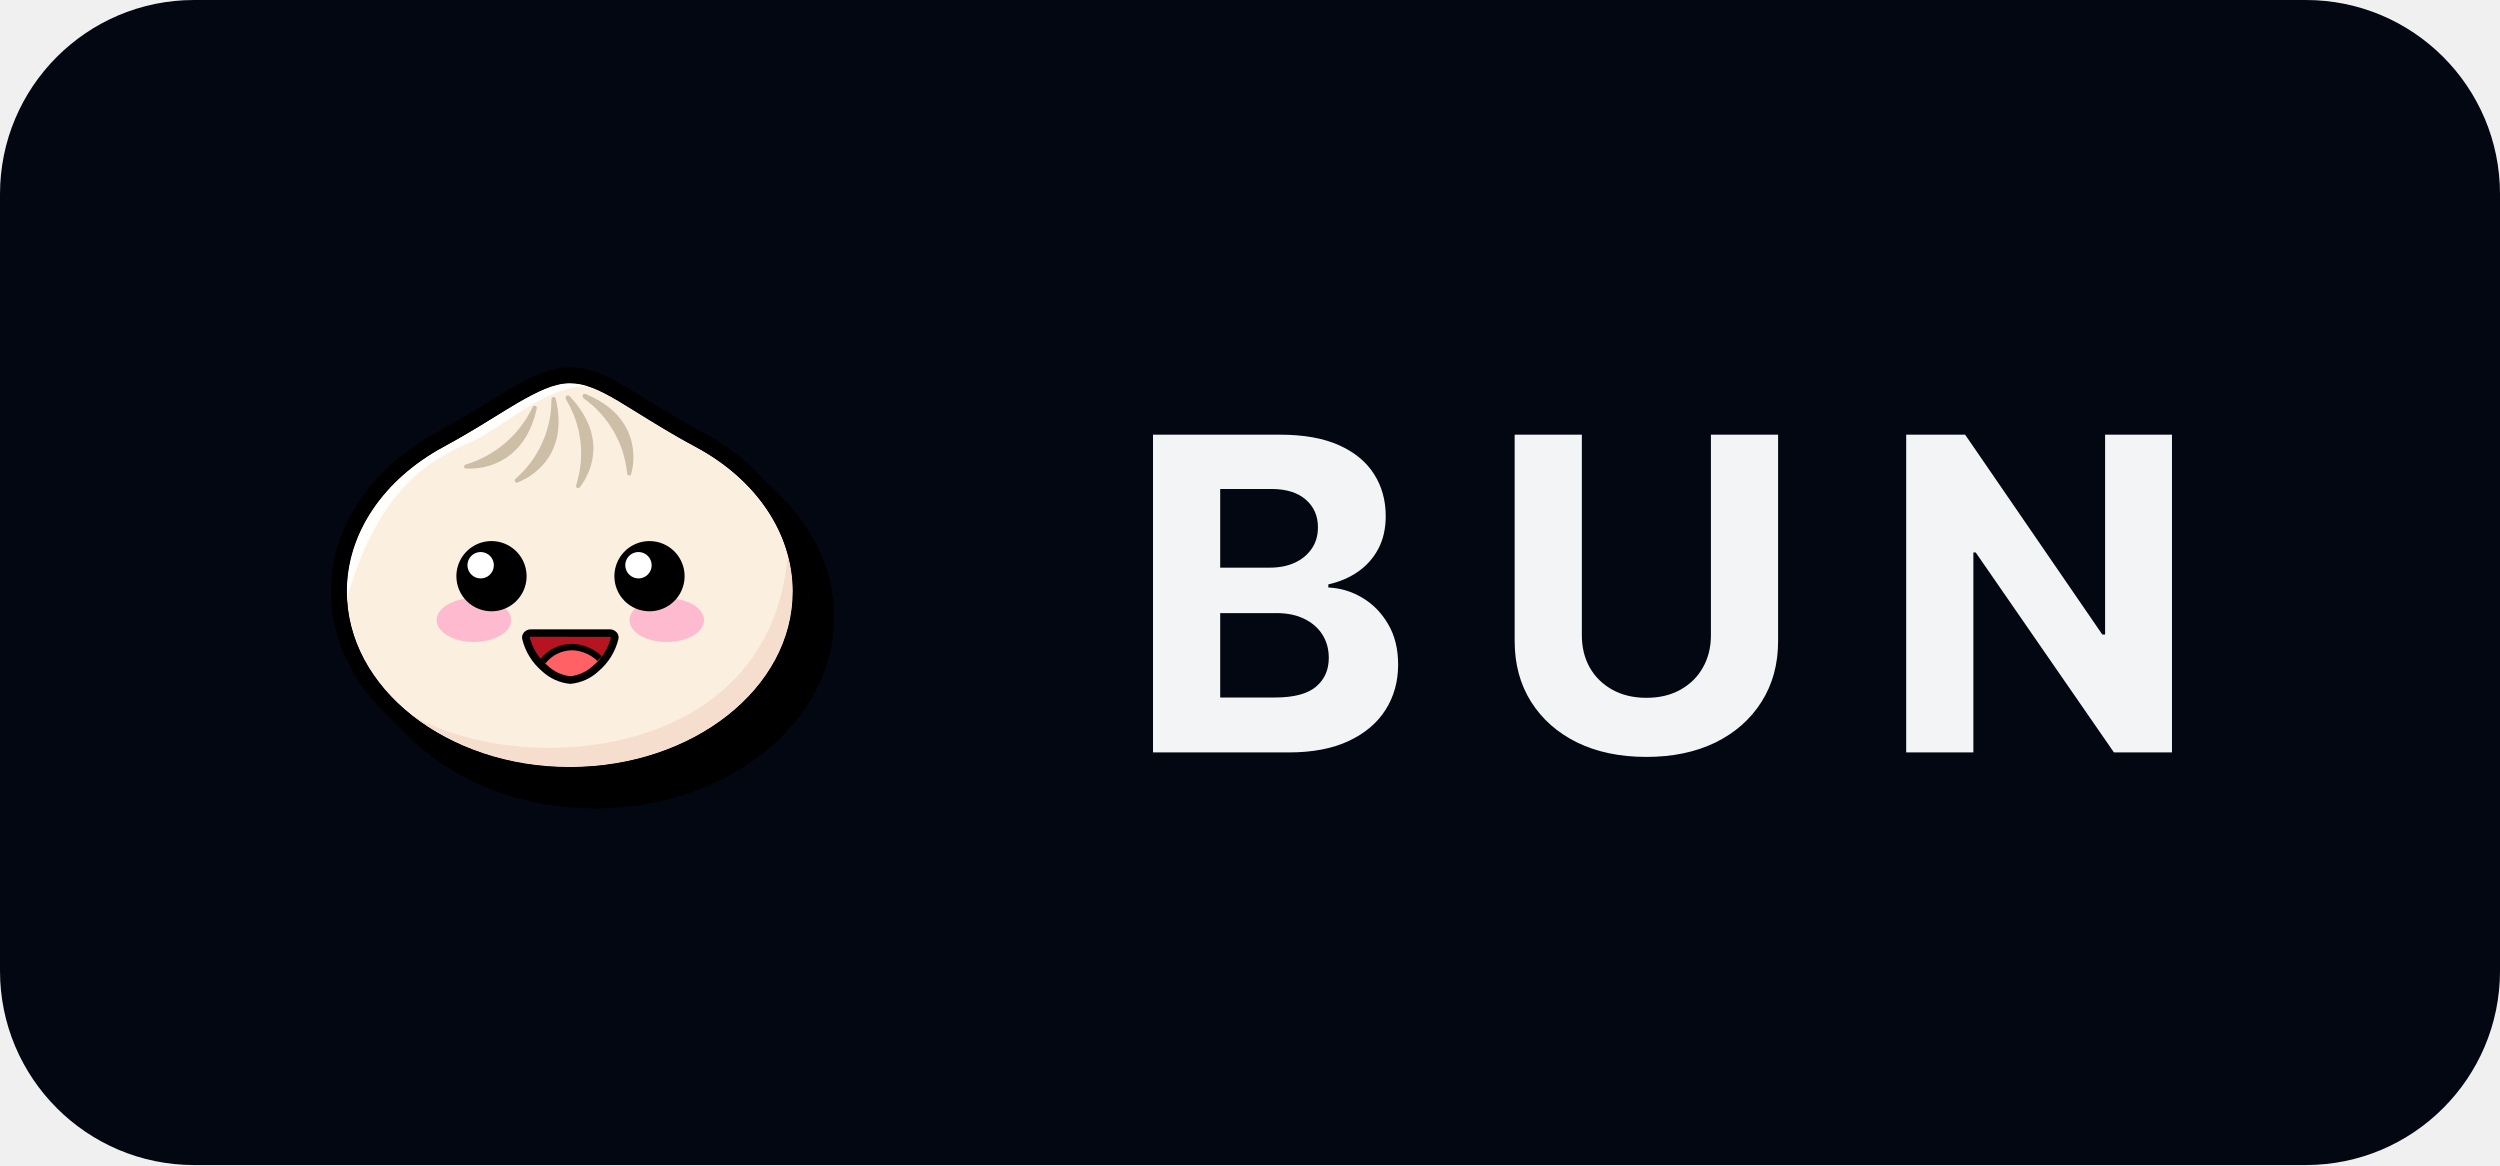
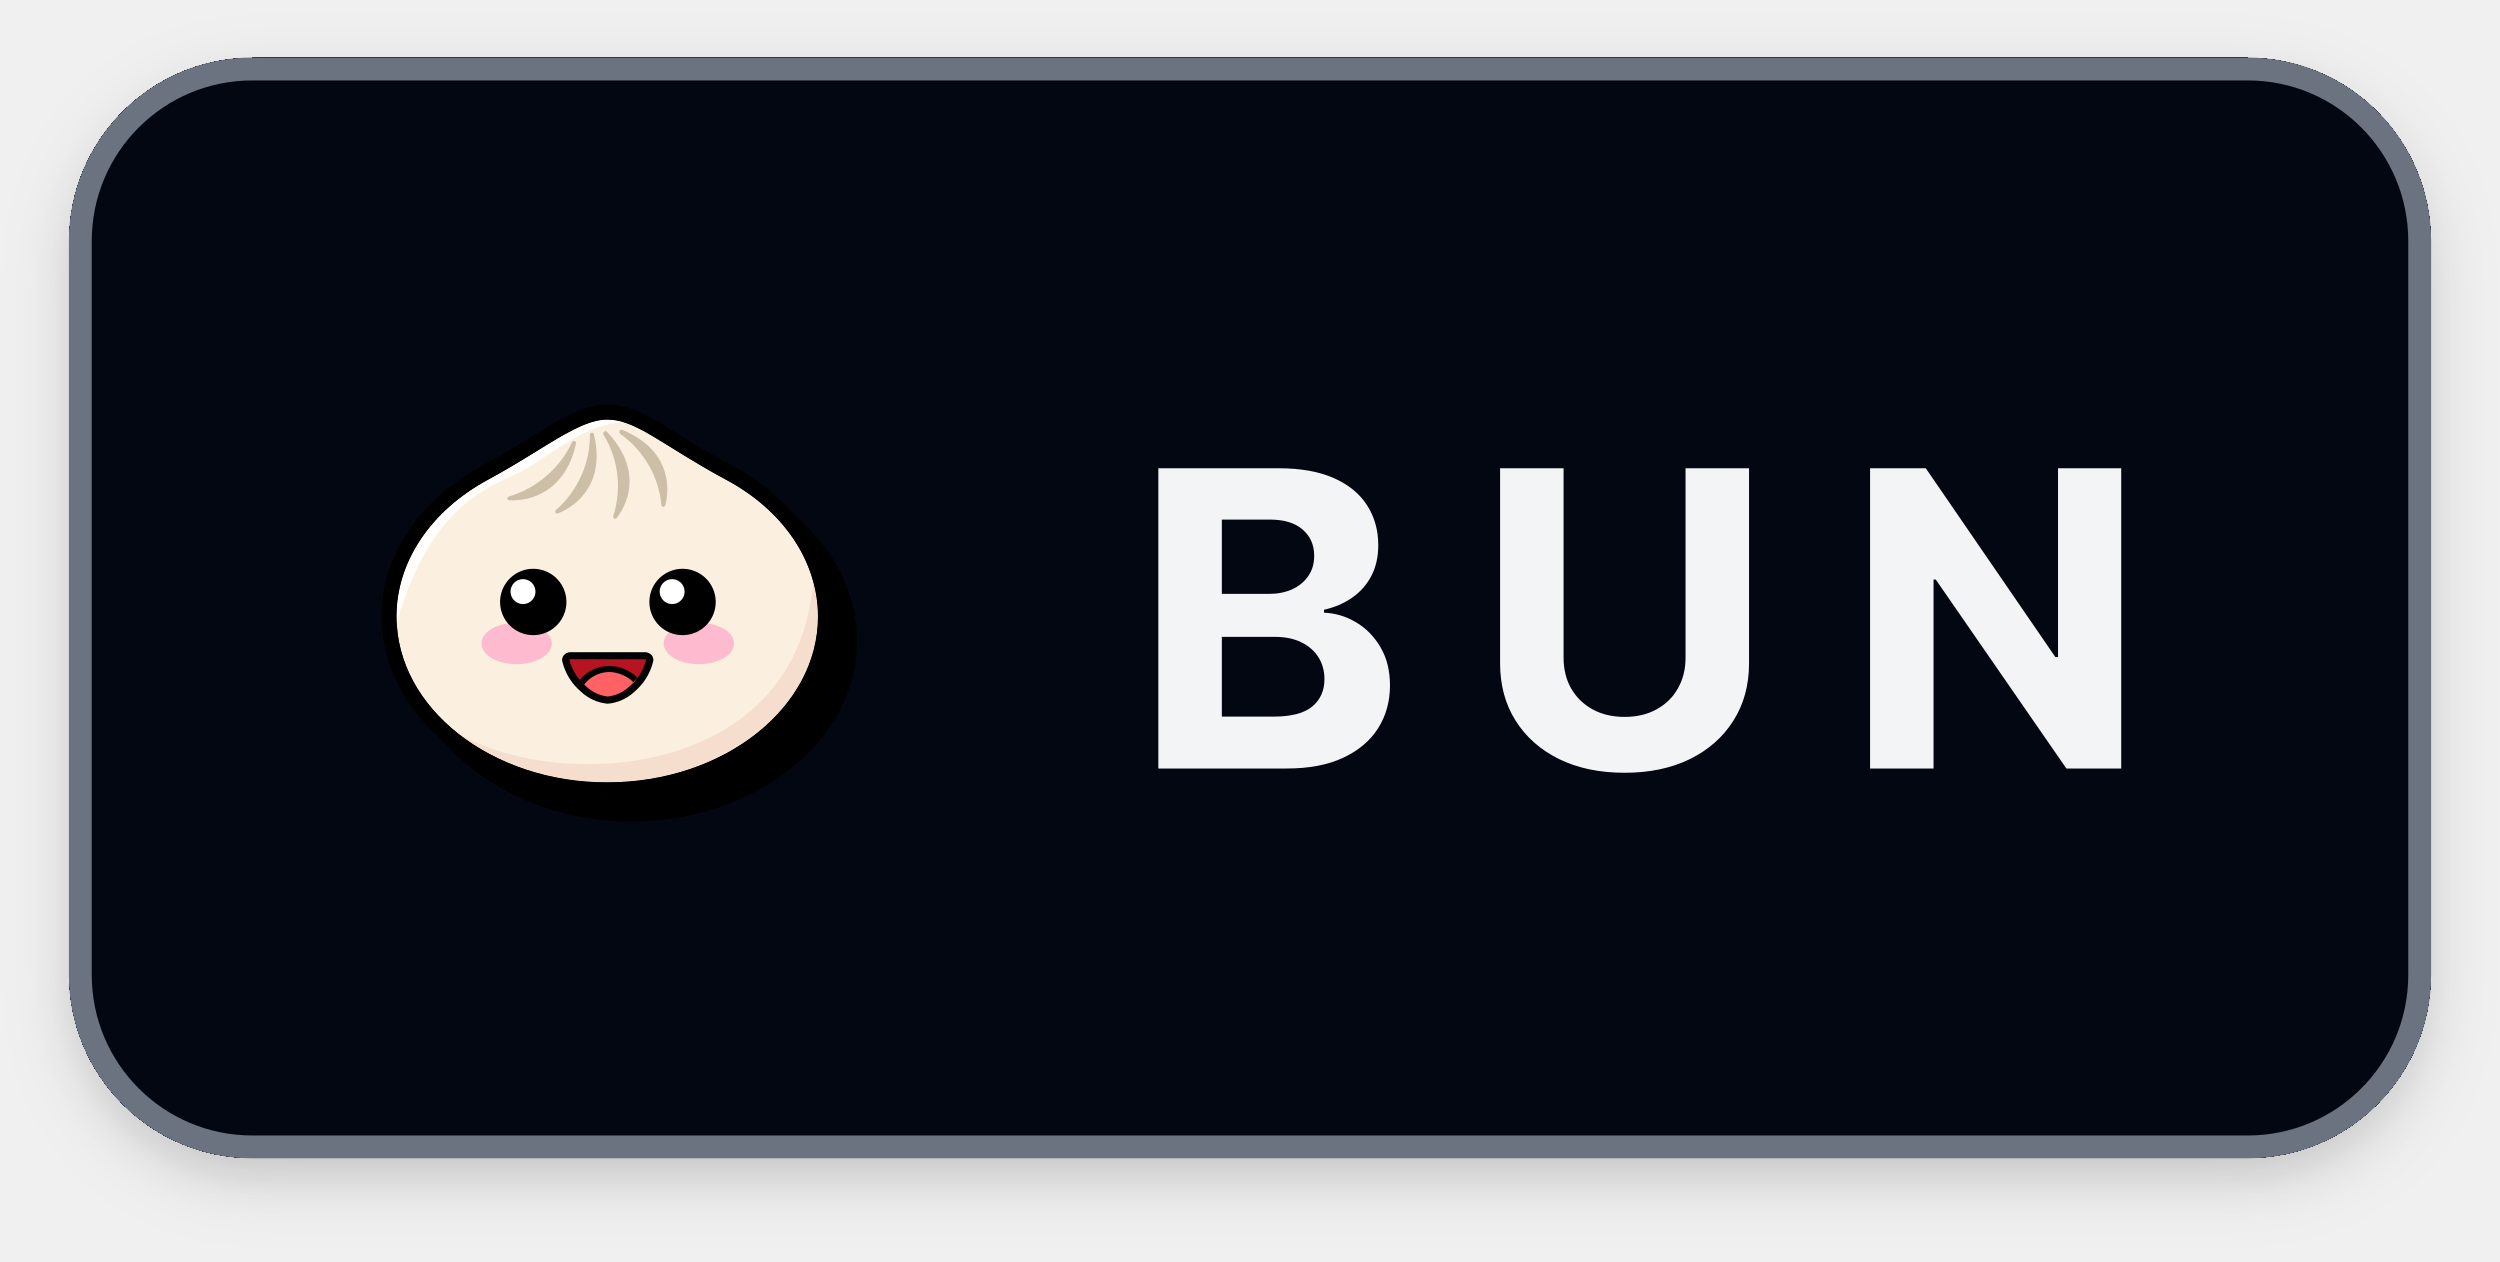
- <svg xmlns="http://www.w3.org/2000/svg" width="103" height="48" viewBox="0 0 103 48" fill="none">
-   <rect width="103" height="48" rx="8" fill="#030712" />
-   <g clip-path="url(#clip0_5279_6314)">
-     <path d="M32.161 20.444C32.119 20.399 32.075 20.355 32.03 20.313C31.985 20.271 31.943 20.224 31.899 20.182C31.854 20.14 31.812 20.092 31.767 20.05C31.723 20.008 31.681 19.961 31.636 19.919C31.592 19.877 31.55 19.83 31.505 19.788C31.46 19.746 31.418 19.699 31.374 19.657C31.329 19.615 31.287 19.567 31.242 19.525C32.544 20.805 33.29 22.546 33.319 24.371C33.319 28.721 28.904 32.259 23.475 32.259C20.435 32.259 17.716 31.149 15.907 29.409L16.038 29.54L16.17 29.671L16.301 29.802L16.432 29.933L16.564 30.065L16.695 30.196L16.826 30.327C18.632 32.141 21.412 33.309 24.525 33.309C29.954 33.309 34.369 29.771 34.369 25.434C34.369 23.581 33.571 21.825 32.161 20.444Z" fill="black" />
-     <path d="M32.663 24.371C32.663 28.364 28.549 31.601 23.475 31.601C18.401 31.601 14.288 28.364 14.288 24.371C14.288 21.896 15.863 19.709 18.283 18.413C20.703 17.116 22.21 15.788 23.475 15.788C24.74 15.788 25.822 16.872 28.667 18.413C31.088 19.709 32.663 21.896 32.663 24.371Z" fill="#FBF0DF" />
-     <path d="M32.662 24.371C32.661 23.858 32.59 23.348 32.452 22.854C31.736 31.595 21.073 32.015 16.881 29.401C18.765 30.861 21.091 31.637 23.475 31.601C28.541 31.601 32.662 28.359 32.662 24.371Z" fill="#F6DECE" />
-     <path d="M19.939 17.932C21.113 17.229 22.672 15.908 24.205 15.906C23.969 15.829 23.723 15.79 23.475 15.788C22.84 15.788 22.163 16.116 21.309 16.609C21.013 16.782 20.706 16.974 20.38 17.174C19.769 17.552 19.068 17.98 18.28 18.407C15.781 19.759 14.288 21.988 14.288 24.371C14.288 24.476 14.288 24.581 14.288 24.684C15.878 19.064 18.768 18.636 19.939 17.932Z" fill="#FFFEFC" />
-     <path fill-rule="evenodd" clip-rule="evenodd" d="M22.719 16.452C22.723 17.071 22.593 17.685 22.337 18.25C22.082 18.815 21.708 19.318 21.241 19.725C21.168 19.791 21.225 19.917 21.32 19.88C22.204 19.536 23.399 18.507 22.895 16.431C22.874 16.312 22.719 16.344 22.719 16.452ZM23.315 16.452C23.636 16.976 23.84 17.563 23.913 18.173C23.986 18.784 23.926 19.402 23.738 19.988C23.706 20.079 23.819 20.158 23.882 20.082C24.457 19.347 24.958 17.887 23.457 16.312C23.381 16.244 23.262 16.349 23.315 16.441V16.452ZM24.039 16.407C24.542 16.763 24.963 17.223 25.273 17.755C25.584 18.288 25.776 18.881 25.837 19.494C25.835 19.516 25.841 19.538 25.854 19.556C25.867 19.574 25.887 19.586 25.909 19.59C25.931 19.593 25.953 19.589 25.972 19.576C25.99 19.564 26.003 19.545 26.008 19.523C26.25 18.607 26.113 17.045 24.126 16.234C24.021 16.192 23.953 16.334 24.039 16.396V16.407ZM19.194 19.137C19.792 18.958 20.346 18.655 20.819 18.248C21.293 17.841 21.675 17.339 21.942 16.774C21.989 16.68 22.139 16.717 22.115 16.822C21.661 18.922 20.141 19.36 19.196 19.302C19.096 19.305 19.099 19.166 19.194 19.137Z" fill="#CCBEA7" />
-     <path d="M23.475 32.26C18.047 32.26 13.631 28.721 13.631 24.371C13.631 21.746 15.254 19.297 17.971 17.83C18.758 17.41 19.433 16.987 20.034 16.617C20.364 16.412 20.677 16.221 20.979 16.042C21.9 15.496 22.688 15.131 23.475 15.131C24.263 15.131 24.95 15.446 25.811 15.956C26.074 16.105 26.336 16.268 26.617 16.447C27.271 16.851 28.009 17.308 28.98 17.83C31.697 19.297 33.319 21.744 33.319 24.371C33.319 28.721 28.904 32.26 23.475 32.26ZM23.475 15.788C22.84 15.788 22.163 16.116 21.309 16.609C21.013 16.782 20.706 16.974 20.38 17.174C19.769 17.552 19.068 17.98 18.28 18.407C15.781 19.759 14.288 21.988 14.288 24.371C14.288 28.359 18.409 31.603 23.475 31.603C28.541 31.603 32.663 28.359 32.663 24.371C32.663 21.988 31.169 19.759 28.667 18.413C27.675 17.888 26.901 17.394 26.273 17.006C25.987 16.83 25.725 16.667 25.486 16.523C24.691 16.05 24.11 15.788 23.475 15.788Z" fill="black" />
-     <path d="M25.325 26.288C25.207 26.771 24.939 27.204 24.559 27.524C24.273 27.801 23.904 27.974 23.509 28.018C23.102 27.981 22.719 27.807 22.425 27.524C22.048 27.202 21.784 26.769 21.669 26.288C21.665 26.259 21.668 26.23 21.677 26.203C21.686 26.175 21.701 26.15 21.721 26.13C21.742 26.109 21.767 26.094 21.794 26.084C21.821 26.075 21.85 26.072 21.879 26.075H25.118C25.146 26.072 25.175 26.076 25.202 26.085C25.229 26.095 25.253 26.111 25.273 26.131C25.293 26.151 25.308 26.176 25.317 26.203C25.326 26.23 25.329 26.259 25.325 26.288Z" fill="#B71422" />
-     <path d="M22.425 27.545C22.719 27.828 23.1 28.004 23.506 28.044C23.912 28.003 24.292 27.828 24.585 27.545C24.679 27.457 24.767 27.364 24.848 27.264C24.686 27.081 24.488 26.932 24.267 26.828C24.046 26.724 23.806 26.666 23.561 26.658C23.3 26.664 23.044 26.734 22.815 26.861C22.587 26.988 22.392 27.169 22.249 27.387C22.309 27.443 22.362 27.495 22.425 27.545Z" fill="#FF6164" />
-     <path d="M22.467 27.337C22.597 27.169 22.764 27.033 22.954 26.938C23.145 26.844 23.354 26.794 23.567 26.791C23.96 26.803 24.334 26.961 24.617 27.235C24.677 27.169 24.735 27.101 24.79 27.033C24.456 26.715 24.015 26.534 23.554 26.526C23.307 26.529 23.064 26.585 22.842 26.692C22.62 26.799 22.425 26.954 22.27 27.146C22.332 27.213 22.398 27.277 22.467 27.337Z" fill="black" />
-     <path d="M23.498 28.175C23.061 28.137 22.649 27.952 22.33 27.65C21.924 27.306 21.638 26.842 21.514 26.324C21.505 26.278 21.507 26.231 21.518 26.185C21.53 26.14 21.552 26.098 21.582 26.062C21.618 26.018 21.664 25.984 21.715 25.96C21.767 25.937 21.823 25.926 21.879 25.928H25.118C25.174 25.927 25.23 25.938 25.282 25.961C25.333 25.985 25.378 26.019 25.415 26.062C25.445 26.098 25.466 26.14 25.477 26.186C25.489 26.231 25.49 26.278 25.48 26.324C25.356 26.842 25.07 27.306 24.664 27.65C24.346 27.951 23.935 28.136 23.498 28.175ZM21.879 26.232C21.837 26.232 21.826 26.251 21.824 26.256C21.935 26.705 22.186 27.107 22.54 27.403C22.8 27.659 23.137 27.82 23.498 27.863C23.859 27.821 24.196 27.661 24.457 27.408C24.81 27.111 25.06 26.71 25.171 26.261C25.165 26.253 25.157 26.246 25.148 26.242C25.139 26.238 25.128 26.236 25.118 26.238L21.879 26.232Z" fill="black" />
-     <path d="M27.47 26.451C28.318 26.451 29.006 26.046 29.006 25.547C29.006 25.049 28.318 24.645 27.47 24.645C26.622 24.645 25.935 25.049 25.935 25.547C25.935 26.046 26.622 26.451 27.47 26.451Z" fill="#FEBBD0" />
-     <path d="M19.524 26.451C20.372 26.451 21.06 26.046 21.06 25.547C21.06 25.049 20.372 24.645 19.524 24.645C18.676 24.645 17.989 25.049 17.989 25.547C17.989 26.046 18.676 26.451 19.524 26.451Z" fill="#FEBBD0" />
-     <path fill-rule="evenodd" clip-rule="evenodd" d="M20.247 25.185C20.533 25.186 20.813 25.101 21.051 24.943C21.289 24.784 21.475 24.558 21.585 24.294C21.695 24.03 21.724 23.739 21.668 23.458C21.613 23.178 21.475 22.92 21.273 22.717C21.071 22.515 20.813 22.377 20.532 22.32C20.252 22.264 19.961 22.293 19.696 22.402C19.432 22.512 19.206 22.697 19.047 22.935C18.888 23.173 18.803 23.453 18.803 23.739C18.803 24.122 18.955 24.489 19.225 24.761C19.496 25.032 19.863 25.184 20.247 25.185ZM26.749 25.185C27.035 25.187 27.316 25.104 27.555 24.947C27.794 24.789 27.981 24.564 28.092 24.3C28.203 24.036 28.234 23.744 28.179 23.463C28.124 23.182 27.987 22.923 27.786 22.72C27.584 22.517 27.326 22.378 27.045 22.321C26.764 22.264 26.473 22.292 26.208 22.402C25.943 22.511 25.717 22.696 25.557 22.934C25.398 23.172 25.313 23.452 25.313 23.739C25.312 24.121 25.463 24.488 25.732 24.759C26.001 25.03 26.367 25.183 26.749 25.185Z" fill="black" />
-     <path fill-rule="evenodd" clip-rule="evenodd" d="M19.8 23.831C19.908 23.831 20.013 23.8 20.103 23.741C20.192 23.681 20.262 23.596 20.304 23.497C20.345 23.398 20.357 23.289 20.336 23.183C20.315 23.078 20.264 22.98 20.188 22.904C20.112 22.828 20.015 22.776 19.91 22.755C19.804 22.734 19.695 22.744 19.595 22.785C19.496 22.826 19.411 22.896 19.351 22.985C19.291 23.075 19.259 23.18 19.259 23.288C19.259 23.431 19.316 23.569 19.418 23.671C19.519 23.773 19.656 23.83 19.8 23.831ZM26.302 23.831C26.41 23.831 26.515 23.8 26.605 23.741C26.694 23.681 26.765 23.596 26.806 23.497C26.848 23.398 26.859 23.289 26.838 23.183C26.817 23.078 26.766 22.98 26.69 22.904C26.614 22.828 26.517 22.776 26.412 22.755C26.306 22.734 26.197 22.744 26.097 22.785C25.998 22.826 25.913 22.896 25.853 22.985C25.793 23.075 25.761 23.18 25.761 23.288C25.761 23.43 25.818 23.567 25.918 23.669C26.018 23.771 26.154 23.829 26.297 23.831H26.302Z" fill="white" />
+ <svg xmlns="http://www.w3.org/2000/svg" width="109" height="55" viewBox="0 0 109 55" fill="none">
+   <g filter="url(#filter0_dd_5348_33000)">
+     <mask id="path-1-inside-1_5348_33000" fill="white">
+       <path d="M3 10.507C3 6.089 6.582 2.507 11 2.507H98C102.418 2.507 106 6.089 106 10.507V42.507C106 46.926 102.418 50.507 98 50.507H11C6.582 50.507 3 46.926 3 42.507V10.507Z" />
+     </mask>
+     <path d="M3 10.507C3 6.089 6.582 2.507 11 2.507H98C102.418 2.507 106 6.089 106 10.507V42.507C106 46.926 102.418 50.507 98 50.507H11C6.582 50.507 3 46.926 3 42.507V10.507Z" fill="#030712" shape-rendering="crispEdges" />
+     <path d="M11 2.507V3.507H98V2.507V1.507H11V2.507ZM106 10.507H105V42.507H106H107V10.507H106ZM98 50.507V49.507H11V50.507V51.507H98V50.507ZM3 42.507H4V10.507H3H2V42.507H3ZM11 50.507V49.507C7.134 49.507 4 46.373 4 42.507H3H2C2 47.478 6.029 51.507 11 51.507V50.507ZM106 42.507H105C105 46.373 101.866 49.507 98 49.507V50.507V51.507C102.971 51.507 107 47.478 107 42.507H106ZM98 2.507V3.507C101.866 3.507 105 6.641 105 10.507H106H107C107 5.537 102.971 1.507 98 1.507V2.507ZM11 2.507V1.507C6.029 1.507 2 5.537 2 10.507H3H4C4 6.641 7.134 3.507 11 3.507V2.507Z" fill="#6B7280" mask="url(#path-1-inside-1_5348_33000)" />
+     <g clip-path="url(#clip0_5348_33000)">
+       <path d="M35.161 22.951C35.119 22.907 35.075 22.862 35.03 22.82C34.985 22.778 34.943 22.731 34.899 22.689C34.854 22.647 34.812 22.6 34.767 22.558C34.723 22.516 34.681 22.468 34.636 22.427C34.592 22.384 34.55 22.337 34.505 22.295C34.46 22.253 34.418 22.206 34.374 22.164C34.329 22.122 34.287 22.075 34.242 22.033C35.544 23.312 36.29 25.053 36.319 26.878C36.319 31.228 31.904 34.767 26.475 34.767C23.435 34.767 20.716 33.656 18.907 31.916L19.038 32.047L19.17 32.178L19.301 32.31L19.432 32.441L19.564 32.572L19.695 32.703L19.826 32.835C21.632 34.648 24.412 35.817 27.525 35.817C32.954 35.817 37.369 32.278 37.369 27.942C37.369 26.088 36.571 24.332 35.161 22.951Z" fill="black" />
+       <path d="M35.663 26.879C35.663 30.871 31.549 34.108 26.475 34.108C21.401 34.108 17.288 30.871 17.288 26.879C17.288 24.403 18.863 22.217 21.283 20.92C23.703 19.623 25.21 18.295 26.475 18.295C27.74 18.295 28.822 19.379 31.667 20.92C34.088 22.217 35.663 24.403 35.663 26.879Z" fill="#FBF0DF" />
+       <path d="M35.662 26.879C35.661 26.366 35.59 25.855 35.452 25.361C34.736 34.103 24.073 34.523 19.881 31.908C21.765 33.369 24.091 34.145 26.475 34.108C31.541 34.108 35.662 30.866 35.662 26.879Z" fill="#F6DECE" />
+       <path d="M22.939 20.439C24.113 19.736 25.672 18.416 27.205 18.413C26.969 18.337 26.723 18.297 26.475 18.295C25.84 18.295 25.163 18.623 24.309 19.116C24.013 19.29 23.706 19.481 23.38 19.681C22.769 20.059 22.068 20.487 21.28 20.915C18.781 22.267 17.288 24.495 17.288 26.879C17.288 26.984 17.288 27.089 17.288 27.191C18.878 21.571 21.768 21.143 22.939 20.439Z" fill="#FFFEFC" />
+       <path fill-rule="evenodd" clip-rule="evenodd" d="M25.719 18.959C25.723 19.579 25.593 20.192 25.337 20.757C25.082 21.322 24.708 21.825 24.241 22.233C24.168 22.298 24.225 22.424 24.32 22.387C25.204 22.044 26.399 21.015 25.895 18.938C25.874 18.82 25.719 18.852 25.719 18.959ZM26.315 18.959C26.636 19.483 26.84 20.07 26.913 20.681C26.986 21.291 26.926 21.91 26.738 22.495C26.706 22.587 26.819 22.666 26.882 22.59C27.457 21.855 27.958 20.395 26.457 18.82C26.381 18.752 26.262 18.857 26.315 18.949V18.959ZM27.039 18.915C27.542 19.271 27.963 19.73 28.273 20.263C28.584 20.796 28.776 21.388 28.837 22.002C28.835 22.024 28.841 22.046 28.854 22.064C28.867 22.082 28.887 22.094 28.909 22.097C28.931 22.101 28.953 22.096 28.972 22.084C28.99 22.071 29.003 22.052 29.008 22.03C29.25 21.114 29.113 19.552 27.126 18.741C27.021 18.699 26.953 18.841 27.039 18.904V18.915ZM22.194 21.645C22.792 21.466 23.346 21.163 23.819 20.756C24.293 20.349 24.675 19.847 24.942 19.282C24.989 19.188 25.139 19.224 25.115 19.329C24.661 21.429 23.141 21.868 22.196 21.81C22.096 21.812 22.099 21.673 22.194 21.645Z" fill="#CCBEA7" />
+       <path d="M26.475 34.767C21.047 34.767 16.631 31.228 16.631 26.879C16.631 24.254 18.254 21.805 20.971 20.337C21.758 19.917 22.433 19.494 23.034 19.124C23.364 18.92 23.677 18.728 23.979 18.549C24.9 18.003 25.688 17.639 26.475 17.639C27.263 17.639 27.95 17.954 28.811 18.463C29.074 18.613 29.336 18.775 29.617 18.954C30.271 19.358 31.009 19.815 31.98 20.337C34.697 21.805 36.319 24.251 36.319 26.879C36.319 31.228 31.904 34.767 26.475 34.767ZM26.475 18.295C25.84 18.295 25.163 18.623 24.309 19.116C24.013 19.29 23.706 19.481 23.38 19.681C22.769 20.059 22.068 20.487 21.28 20.915C18.781 22.267 17.288 24.495 17.288 26.879C17.288 30.866 21.409 34.111 26.475 34.111C31.541 34.111 35.663 30.866 35.663 26.879C35.663 24.495 34.169 22.267 31.667 20.92C30.675 20.395 29.901 19.901 29.273 19.513C28.987 19.337 28.725 19.174 28.486 19.03C27.691 18.557 27.11 18.295 26.475 18.295Z" fill="black" />
+       <path d="M28.325 28.795C28.207 29.278 27.939 29.711 27.559 30.031C27.273 30.308 26.904 30.482 26.509 30.525C26.102 30.488 25.719 30.314 25.425 30.031C25.048 29.709 24.784 29.276 24.669 28.795C24.665 28.766 24.668 28.737 24.677 28.71C24.686 28.682 24.701 28.657 24.721 28.637C24.742 28.616 24.767 28.601 24.794 28.591C24.821 28.582 24.85 28.579 24.879 28.582H28.118C28.146 28.579 28.175 28.583 28.202 28.592C28.229 28.602 28.253 28.618 28.273 28.638C28.293 28.659 28.308 28.683 28.317 28.71C28.326 28.738 28.329 28.766 28.325 28.795Z" fill="#B71422" />
+       <path d="M25.425 30.052C25.719 30.335 26.1 30.511 26.506 30.551C26.912 30.511 27.292 30.335 27.585 30.052C27.679 29.965 27.767 29.871 27.848 29.771C27.686 29.588 27.488 29.439 27.267 29.335C27.046 29.231 26.806 29.173 26.561 29.165C26.3 29.171 26.044 29.241 25.815 29.368C25.587 29.495 25.392 29.676 25.249 29.895C25.309 29.95 25.362 30.002 25.425 30.052Z" fill="#FF6164" />
+       <path d="M25.467 29.845C25.597 29.677 25.764 29.54 25.954 29.445C26.145 29.351 26.354 29.301 26.567 29.299C26.96 29.31 27.334 29.469 27.617 29.742C27.677 29.677 27.735 29.609 27.79 29.54C27.456 29.222 27.015 29.041 26.554 29.034C26.307 29.036 26.064 29.093 25.842 29.2C25.62 29.307 25.425 29.462 25.27 29.653C25.332 29.721 25.398 29.785 25.467 29.845Z" fill="black" />
+       <path d="M26.498 30.682C26.061 30.644 25.649 30.459 25.33 30.157C24.924 29.814 24.638 29.349 24.514 28.832C24.505 28.785 24.507 28.738 24.518 28.693C24.53 28.647 24.552 28.605 24.582 28.569C24.618 28.526 24.664 28.491 24.715 28.468C24.767 28.445 24.823 28.433 24.879 28.435H28.118C28.174 28.434 28.23 28.445 28.282 28.469C28.333 28.492 28.378 28.526 28.415 28.569C28.445 28.605 28.466 28.648 28.477 28.693C28.489 28.738 28.49 28.786 28.48 28.832C28.356 29.349 28.07 29.814 27.664 30.157C27.346 30.458 26.935 30.643 26.498 30.682ZM24.879 28.74C24.837 28.74 24.826 28.758 24.824 28.763C24.935 29.212 25.186 29.614 25.54 29.91C25.8 30.166 26.137 30.328 26.498 30.37C26.859 30.328 27.196 30.169 27.457 29.916C27.81 29.619 28.06 29.217 28.171 28.769C28.165 28.76 28.157 28.754 28.148 28.749C28.139 28.745 28.128 28.744 28.118 28.745L24.879 28.74Z" fill="black" />
+       <path d="M30.47 28.958C31.318 28.958 32.006 28.553 32.006 28.055C32.006 27.556 31.318 27.152 30.47 27.152C29.622 27.152 28.935 27.556 28.935 28.055C28.935 28.553 29.622 28.958 30.47 28.958Z" fill="#FEBBD0" />
+       <path d="M22.524 28.958C23.372 28.958 24.06 28.553 24.06 28.055C24.06 27.556 23.372 27.152 22.524 27.152C21.676 27.152 20.989 27.556 20.989 28.055C20.989 28.553 21.676 28.958 22.524 28.958Z" fill="#FEBBD0" />
+       <path fill-rule="evenodd" clip-rule="evenodd" d="M23.247 27.692C23.533 27.693 23.813 27.608 24.051 27.45C24.289 27.291 24.475 27.066 24.585 26.801C24.695 26.537 24.724 26.246 24.668 25.965C24.613 25.685 24.475 25.427 24.273 25.224C24.071 25.022 23.813 24.884 23.532 24.828C23.252 24.771 22.961 24.8 22.696 24.909C22.432 25.019 22.206 25.204 22.047 25.442C21.888 25.68 21.803 25.96 21.803 26.246C21.803 26.629 21.955 26.997 22.225 27.268C22.496 27.539 22.863 27.692 23.247 27.692ZM29.749 27.692C30.035 27.694 30.316 27.611 30.555 27.454C30.794 27.296 30.981 27.071 31.092 26.807C31.203 26.543 31.234 26.252 31.179 25.97C31.124 25.689 30.987 25.43 30.786 25.227C30.584 25.024 30.326 24.885 30.045 24.828C29.764 24.771 29.473 24.799 29.208 24.909C28.943 25.018 28.717 25.203 28.557 25.441C28.398 25.679 28.313 25.959 28.313 26.246C28.312 26.628 28.463 26.995 28.732 27.266C29.001 27.537 29.367 27.69 29.749 27.692Z" fill="black" />
+       <path fill-rule="evenodd" clip-rule="evenodd" d="M22.8 26.338C22.908 26.338 23.013 26.307 23.103 26.247C23.192 26.188 23.262 26.103 23.304 26.004C23.345 25.905 23.357 25.796 23.336 25.69C23.315 25.584 23.264 25.487 23.188 25.411C23.112 25.335 23.015 25.283 22.91 25.262C22.804 25.24 22.695 25.251 22.595 25.292C22.496 25.333 22.411 25.403 22.351 25.492C22.291 25.582 22.259 25.687 22.259 25.794C22.259 25.938 22.316 26.076 22.418 26.178C22.519 26.279 22.656 26.337 22.8 26.338ZM29.302 26.338C29.41 26.338 29.515 26.307 29.605 26.247C29.694 26.188 29.765 26.103 29.806 26.004C29.848 25.905 29.859 25.796 29.838 25.69C29.817 25.584 29.766 25.487 29.69 25.411C29.614 25.335 29.517 25.283 29.412 25.262C29.306 25.24 29.197 25.251 29.097 25.292C28.998 25.333 28.913 25.403 28.853 25.492C28.793 25.582 28.761 25.687 28.761 25.794C28.761 25.937 28.818 26.074 28.918 26.176C29.018 26.277 29.154 26.336 29.297 26.338H29.302Z" fill="white" />
+     </g>
+     <path d="M50.504 33.507V20.416H55.745C56.709 20.416 57.512 20.559 58.155 20.845C58.799 21.13 59.282 21.526 59.606 22.034C59.93 22.536 60.092 23.116 60.092 23.772C60.092 24.284 59.99 24.733 59.785 25.121C59.581 25.505 59.3 25.82 58.941 26.067C58.588 26.31 58.183 26.483 57.727 26.585V26.713C58.226 26.734 58.692 26.875 59.127 27.134C59.566 27.394 59.922 27.759 60.194 28.227C60.467 28.692 60.603 29.246 60.603 29.889C60.603 30.584 60.431 31.204 60.086 31.75C59.745 32.291 59.24 32.719 58.571 33.034C57.902 33.35 57.077 33.507 56.097 33.507H50.504ZM53.272 31.244H55.528C56.299 31.244 56.862 31.098 57.216 30.803C57.569 30.505 57.746 30.109 57.746 29.615C57.746 29.252 57.659 28.933 57.484 28.656C57.309 28.379 57.06 28.161 56.736 28.004C56.417 27.846 56.035 27.767 55.592 27.767H53.272V31.244ZM53.272 25.894H55.324C55.703 25.894 56.039 25.828 56.334 25.696C56.632 25.56 56.866 25.368 57.037 25.121C57.211 24.874 57.299 24.578 57.299 24.233C57.299 23.759 57.13 23.378 56.794 23.088C56.461 22.799 55.988 22.654 55.375 22.654H53.272V25.894ZM73.49 20.416H76.258V28.918C76.258 29.872 76.03 30.708 75.574 31.424C75.122 32.139 74.49 32.698 73.676 33.098C72.862 33.495 71.914 33.693 70.831 33.693C69.745 33.693 68.794 33.495 67.98 33.098C67.166 32.698 66.534 32.139 66.082 31.424C65.63 30.708 65.404 29.872 65.404 28.918V20.416H68.172V28.681C68.172 29.18 68.281 29.623 68.498 30.011C68.72 30.399 69.031 30.703 69.431 30.925C69.832 31.146 70.299 31.257 70.831 31.257C71.368 31.257 71.835 31.146 72.231 30.925C72.632 30.703 72.941 30.399 73.158 30.011C73.379 29.623 73.49 29.18 73.49 28.681V20.416ZM92.485 20.416V33.507H90.094L84.399 25.268H84.303V33.507H81.535V20.416H83.964L89.615 28.649H89.73V20.416H92.485Z" fill="#F3F4F6" />
  </g>
-   <path d="M47.504 31V17.909H52.745C53.709 17.909 54.512 18.052 55.155 18.337C55.799 18.623 56.282 19.019 56.606 19.526C56.93 20.029 57.092 20.609 57.092 21.265C57.092 21.776 56.99 22.226 56.785 22.614C56.581 22.997 56.3 23.312 55.941 23.56C55.588 23.803 55.183 23.975 54.727 24.077V24.205C55.226 24.227 55.692 24.367 56.127 24.627C56.566 24.887 56.922 25.251 57.194 25.72C57.467 26.185 57.603 26.739 57.603 27.382C57.603 28.077 57.431 28.697 57.086 29.242C56.745 29.783 56.24 30.212 55.571 30.527C54.902 30.842 54.077 31 53.097 31H47.504ZM50.272 28.737H52.528C53.299 28.737 53.862 28.59 54.216 28.296C54.569 27.998 54.746 27.602 54.746 27.107C54.746 26.745 54.659 26.425 54.484 26.148C54.309 25.871 54.06 25.654 53.736 25.496C53.417 25.339 53.035 25.26 52.592 25.26H50.272V28.737ZM50.272 23.387H52.324C52.703 23.387 53.039 23.321 53.334 23.189C53.632 23.053 53.866 22.861 54.037 22.614C54.211 22.366 54.299 22.07 54.299 21.725C54.299 21.252 54.13 20.871 53.794 20.581C53.461 20.291 52.988 20.146 52.375 20.146H50.272V23.387ZM70.49 17.909H73.258V26.41C73.258 27.365 73.03 28.2 72.574 28.916C72.122 29.632 71.49 30.19 70.676 30.591C69.862 30.987 68.914 31.185 67.831 31.185C66.745 31.185 65.794 30.987 64.98 30.591C64.166 30.19 63.534 29.632 63.082 28.916C62.63 28.2 62.404 27.365 62.404 26.41V17.909H65.172V26.174C65.172 26.673 65.281 27.116 65.498 27.504C65.72 27.891 66.031 28.196 66.431 28.418C66.832 28.639 67.299 28.75 67.831 28.75C68.368 28.75 68.835 28.639 69.231 28.418C69.632 28.196 69.941 27.891 70.158 27.504C70.379 27.116 70.49 26.673 70.49 26.174V17.909ZM89.485 17.909V31H87.094L81.399 22.761H81.303V31H78.535V17.909H80.964L86.615 26.142H86.73V17.909H89.485Z" fill="#F3F4F6" />
  <defs>
-     <clipPath id="clip0_5279_6314">
-       <rect width="21" height="18.375" fill="white" transform="translate(13.5 15)" />
+     <filter id="filter0_dd_5348_33000" x="0" y="0.507" width="109" height="54" filterUnits="userSpaceOnUse" color-interpolation-filters="sRGB">
+       <feFlood flood-opacity="0" result="BackgroundImageFix" />
+       <feColorMatrix in="SourceAlpha" type="matrix" values="0 0 0 0 0 0 0 0 0 0 0 0 0 0 0 0 0 0 127 0" result="hardAlpha" />
+       <feOffset dy="1" />
+       <feGaussianBlur stdDeviation="1.5" />
+       <feComposite in2="hardAlpha" operator="out" />
+       <feColorMatrix type="matrix" values="0 0 0 0 0 0 0 0 0 0 0 0 0 0 0 0 0 0 0.1 0" />
+       <feBlend mode="normal" in2="BackgroundImageFix" result="effect1_dropShadow_5348_33000" />
+       <feColorMatrix in="SourceAlpha" type="matrix" values="0 0 0 0 0 0 0 0 0 0 0 0 0 0 0 0 0 0 127 0" result="hardAlpha" />
+       <feMorphology radius="1" operator="erode" in="SourceAlpha" result="effect2_dropShadow_5348_33000" />
+       <feOffset dy="1" />
+       <feGaussianBlur stdDeviation="1" />
+       <feColorMatrix type="matrix" values="0 0 0 0 0 0 0 0 0 0 0 0 0 0 0 0 0 0 0.1 0" />
+       <feBlend mode="normal" in2="effect1_dropShadow_5348_33000" result="effect2_dropShadow_5348_33000" />
+       <feBlend mode="normal" in="SourceGraphic" in2="effect2_dropShadow_5348_33000" result="shape" />
+     </filter>
+     <clipPath id="clip0_5348_33000">
+       <rect width="21" height="18.375" fill="white" transform="translate(16.5 17.5073)" />
    </clipPath>
  </defs>
</svg>
